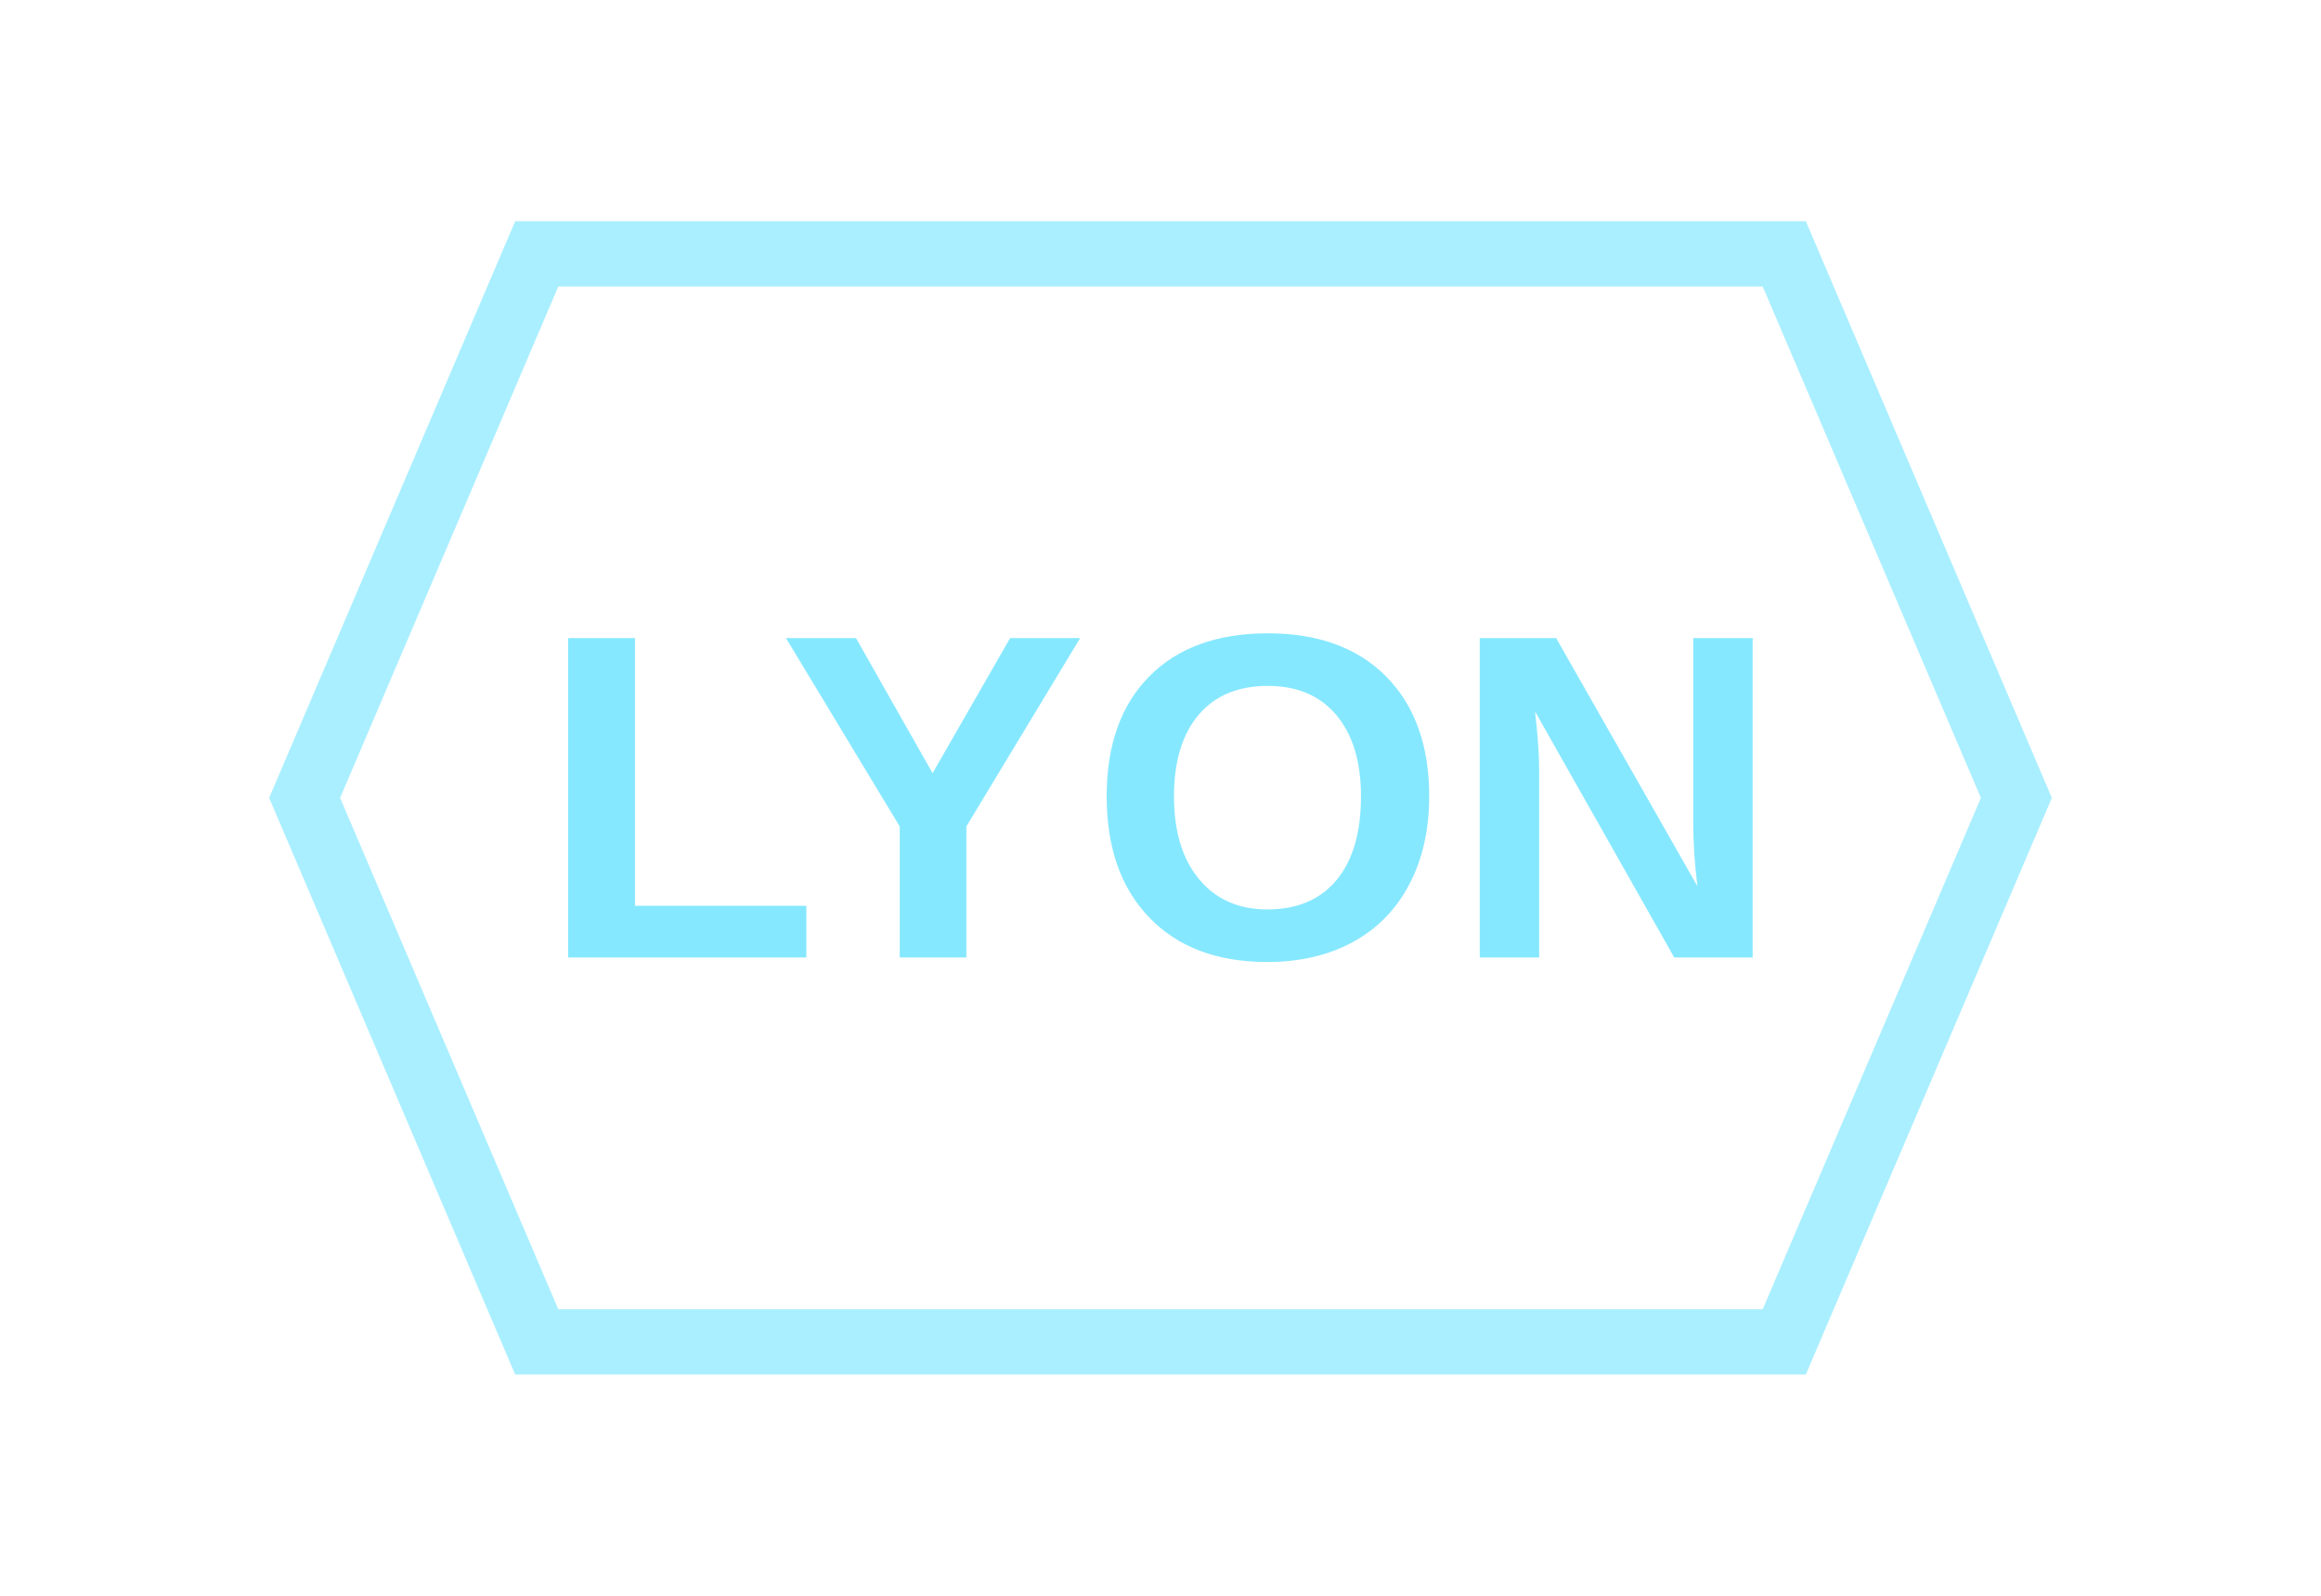
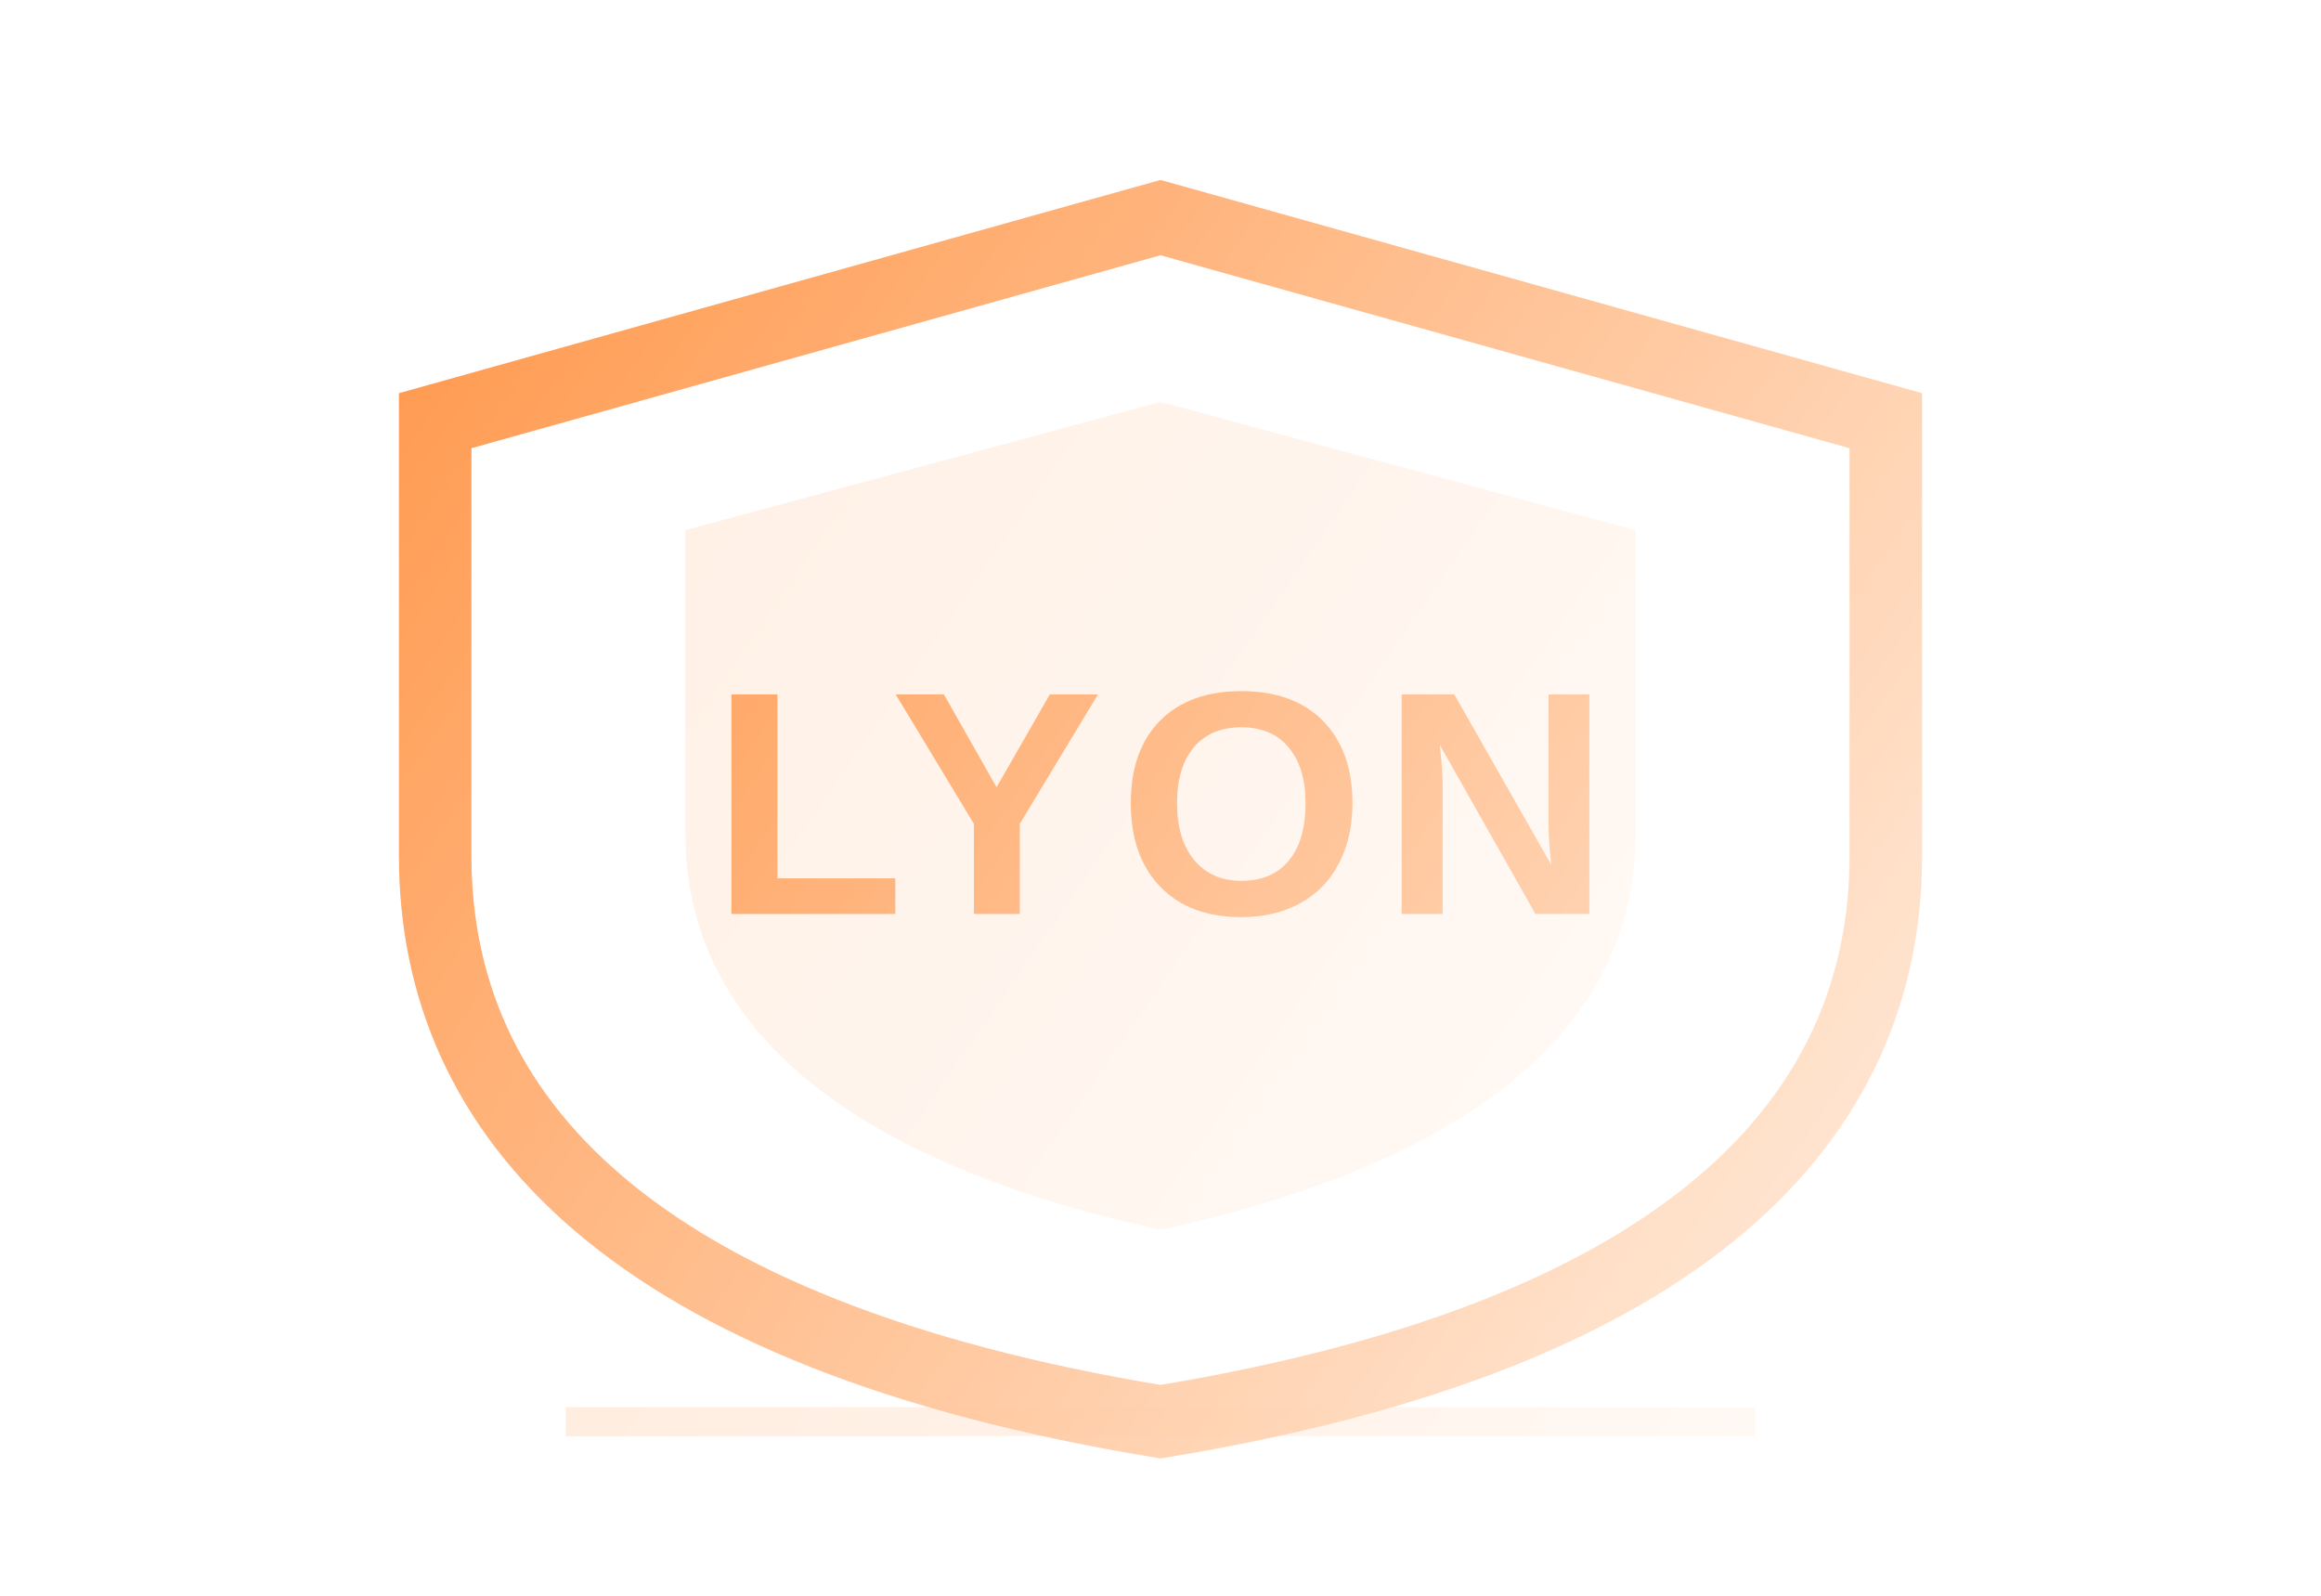
<svg xmlns="http://www.w3.org/2000/svg" viewBox="0 0 320 220" fill="none">
  <defs>
-     <linearGradient id="g" x1="40" y1="30" x2="280" y2="200">
-       <stop stop-color="#86e8ff" />
-       <stop offset="1" stop-color="#F5FAFF" />
+     <linearGradient id="g" x1="40" y1="28" x2="280" y2="194" gradientUnits="userSpaceOnUse">
+       <stop stop-color="#FF8A34" />
+       <stop offset="1" stop-color="#FFF1E6" />
    </linearGradient>
+     <filter id="glow" x="-20%" y="-20%" width="140%" height="140%">
+       <feGaussianBlur stdDeviation="8" result="b" />
+       <feMerge>
+         <feMergeNode in="b" />
+         <feMergeNode in="SourceGraphic" />
+       </feMerge>
+     </filter>
  </defs>
-   <path d="M74 35H246L278 110L246 185H74L42 110Z" stroke="url(#g)" stroke-width="9" opacity=".7" />
-   <text x="160" y="132" text-anchor="middle" font-family="Arial,Helvetica,sans-serif" font-size="64" font-weight="900" fill="url(#g)">LYON</text>
+   <path d="M160 30L260 58V118C260 154 233 184 160 196C87 184 60 154 60 118V58L160 30Z" stroke="url(#g)" stroke-width="10" opacity=".92" />
+   <path d="M160 58L223 75V115C223 138 205 157 160 167C115 157 97 138 97 115V75L160 58Z" fill="url(#g)" opacity=".16" stroke="url(#g)" stroke-width="5" />
+   <text x="160" y="126" text-anchor="middle" font-family="Arial,Helvetica,sans-serif" font-size="44" font-weight="900" letter-spacing="2" fill="url(#g)">LYON</text>
+   <path d="M78 196H242" stroke="url(#g)" stroke-width="4" opacity=".25" />
</svg>
